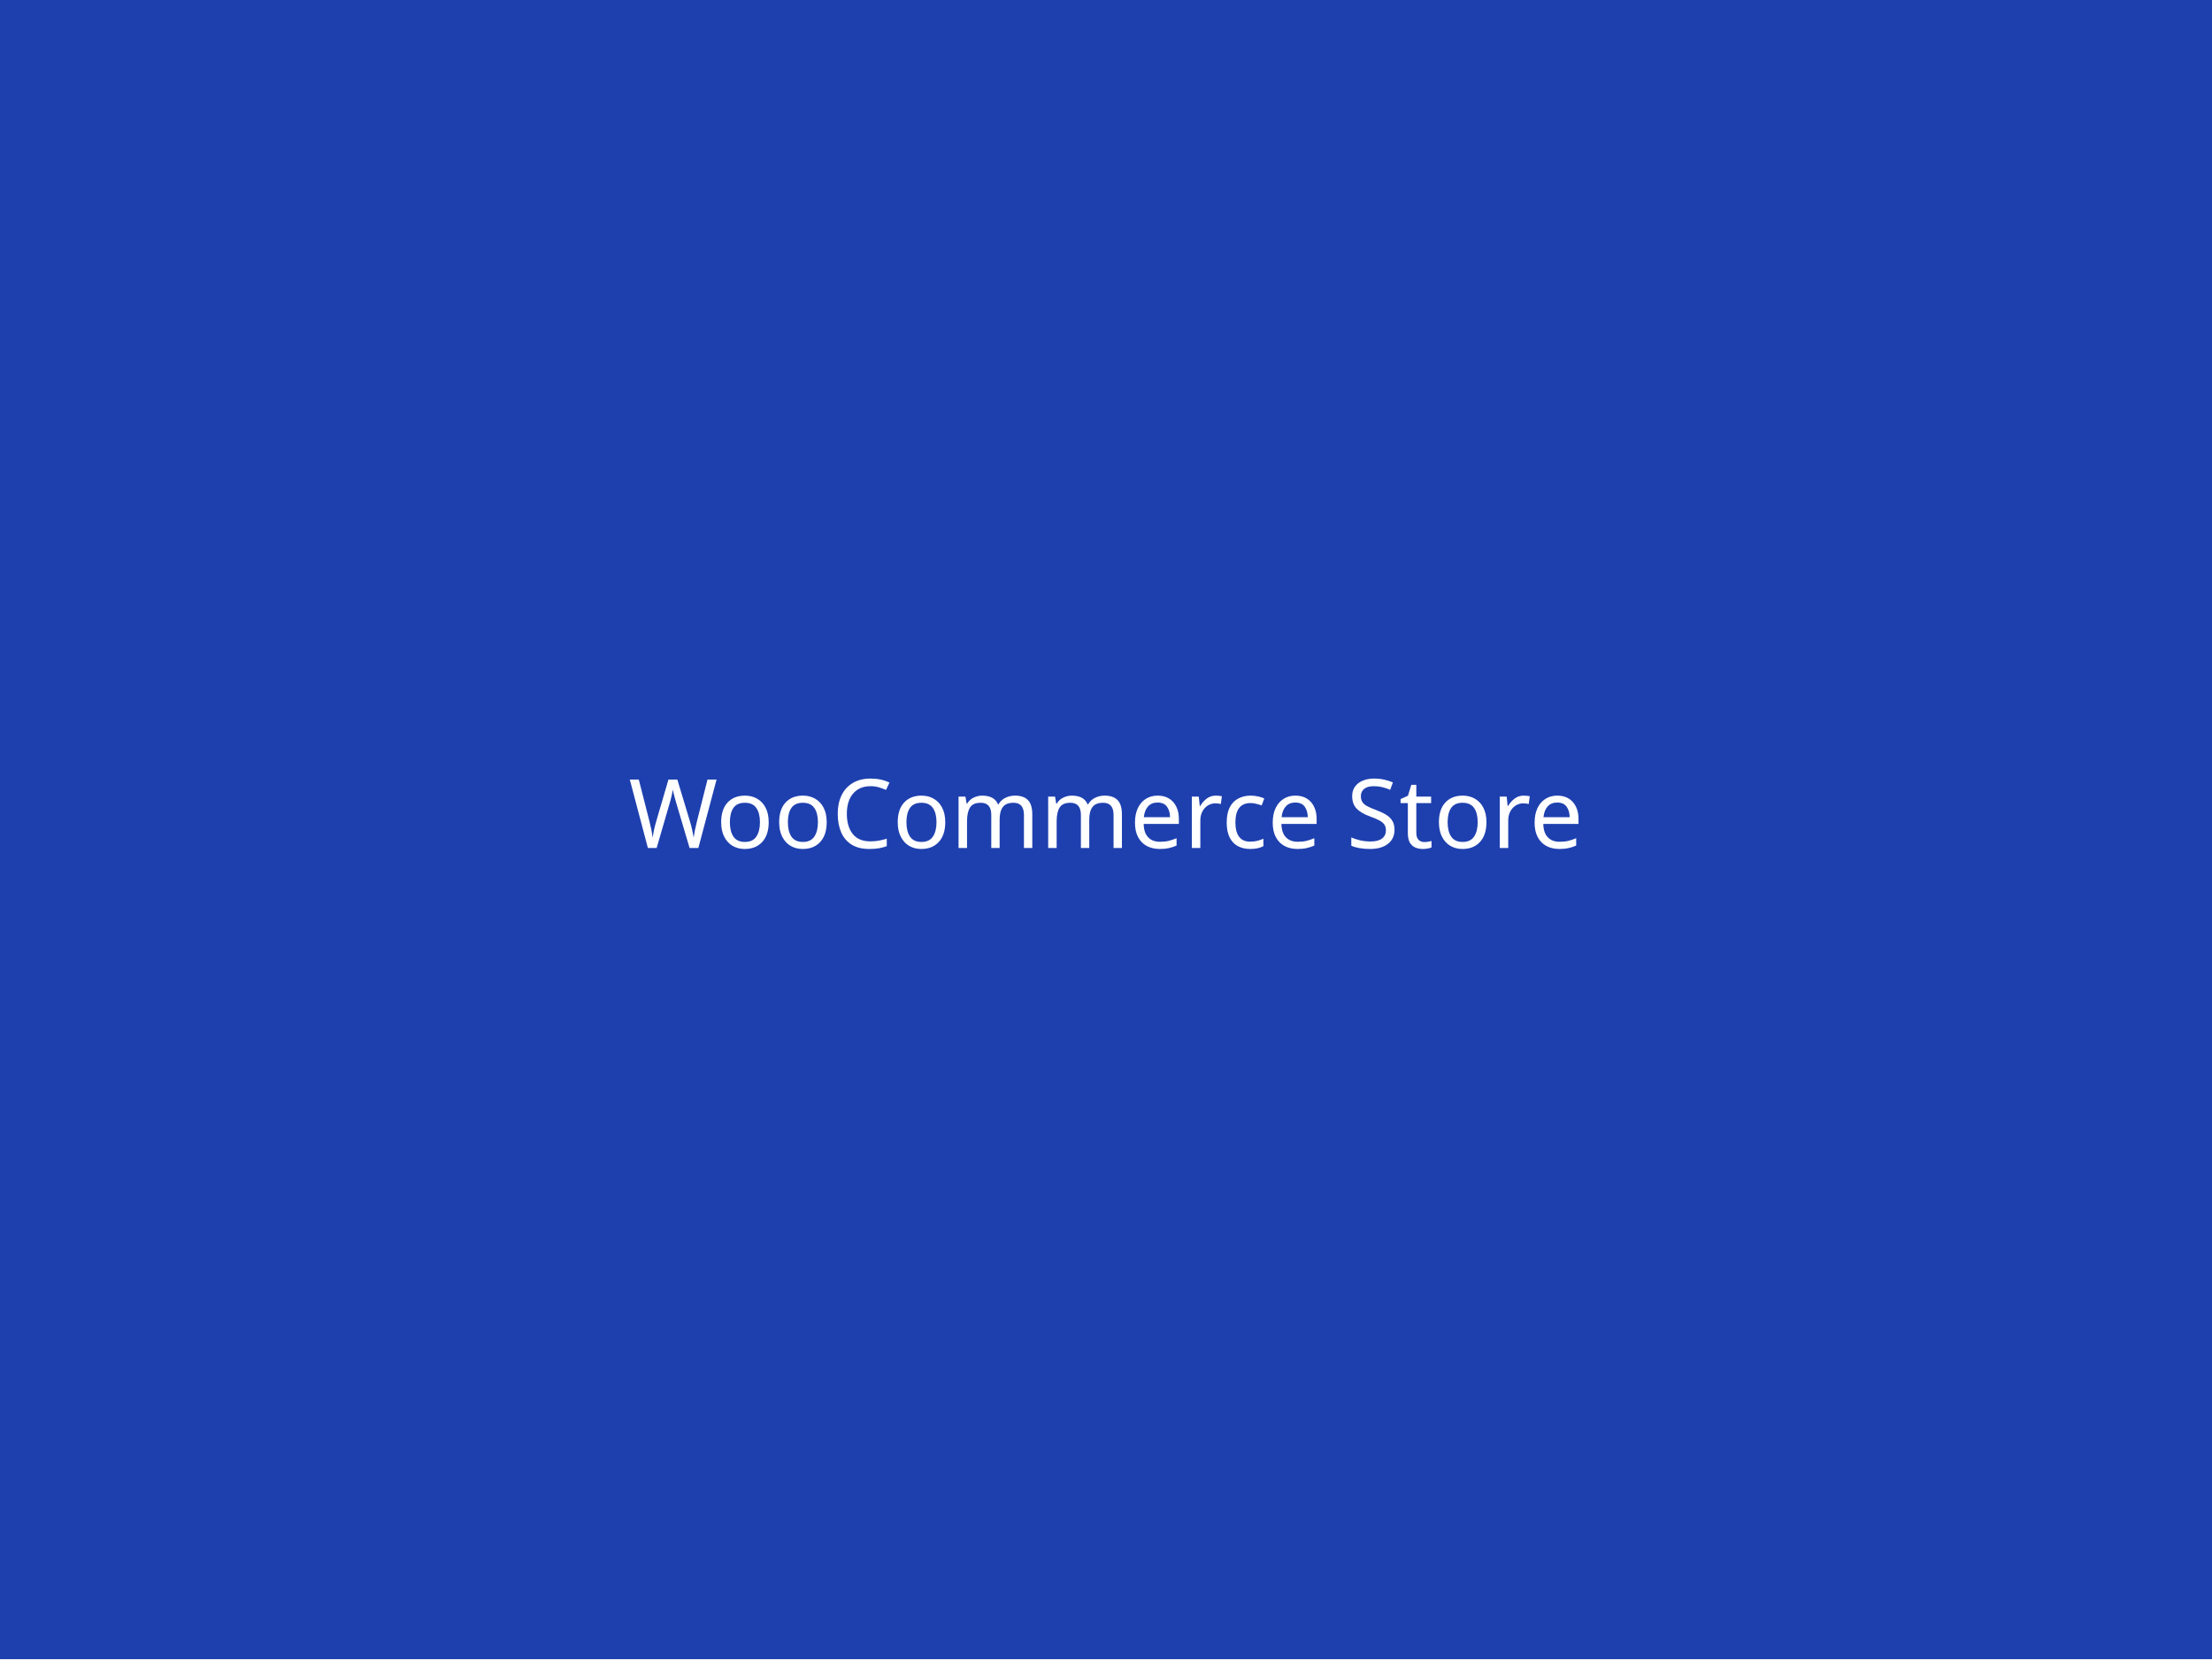
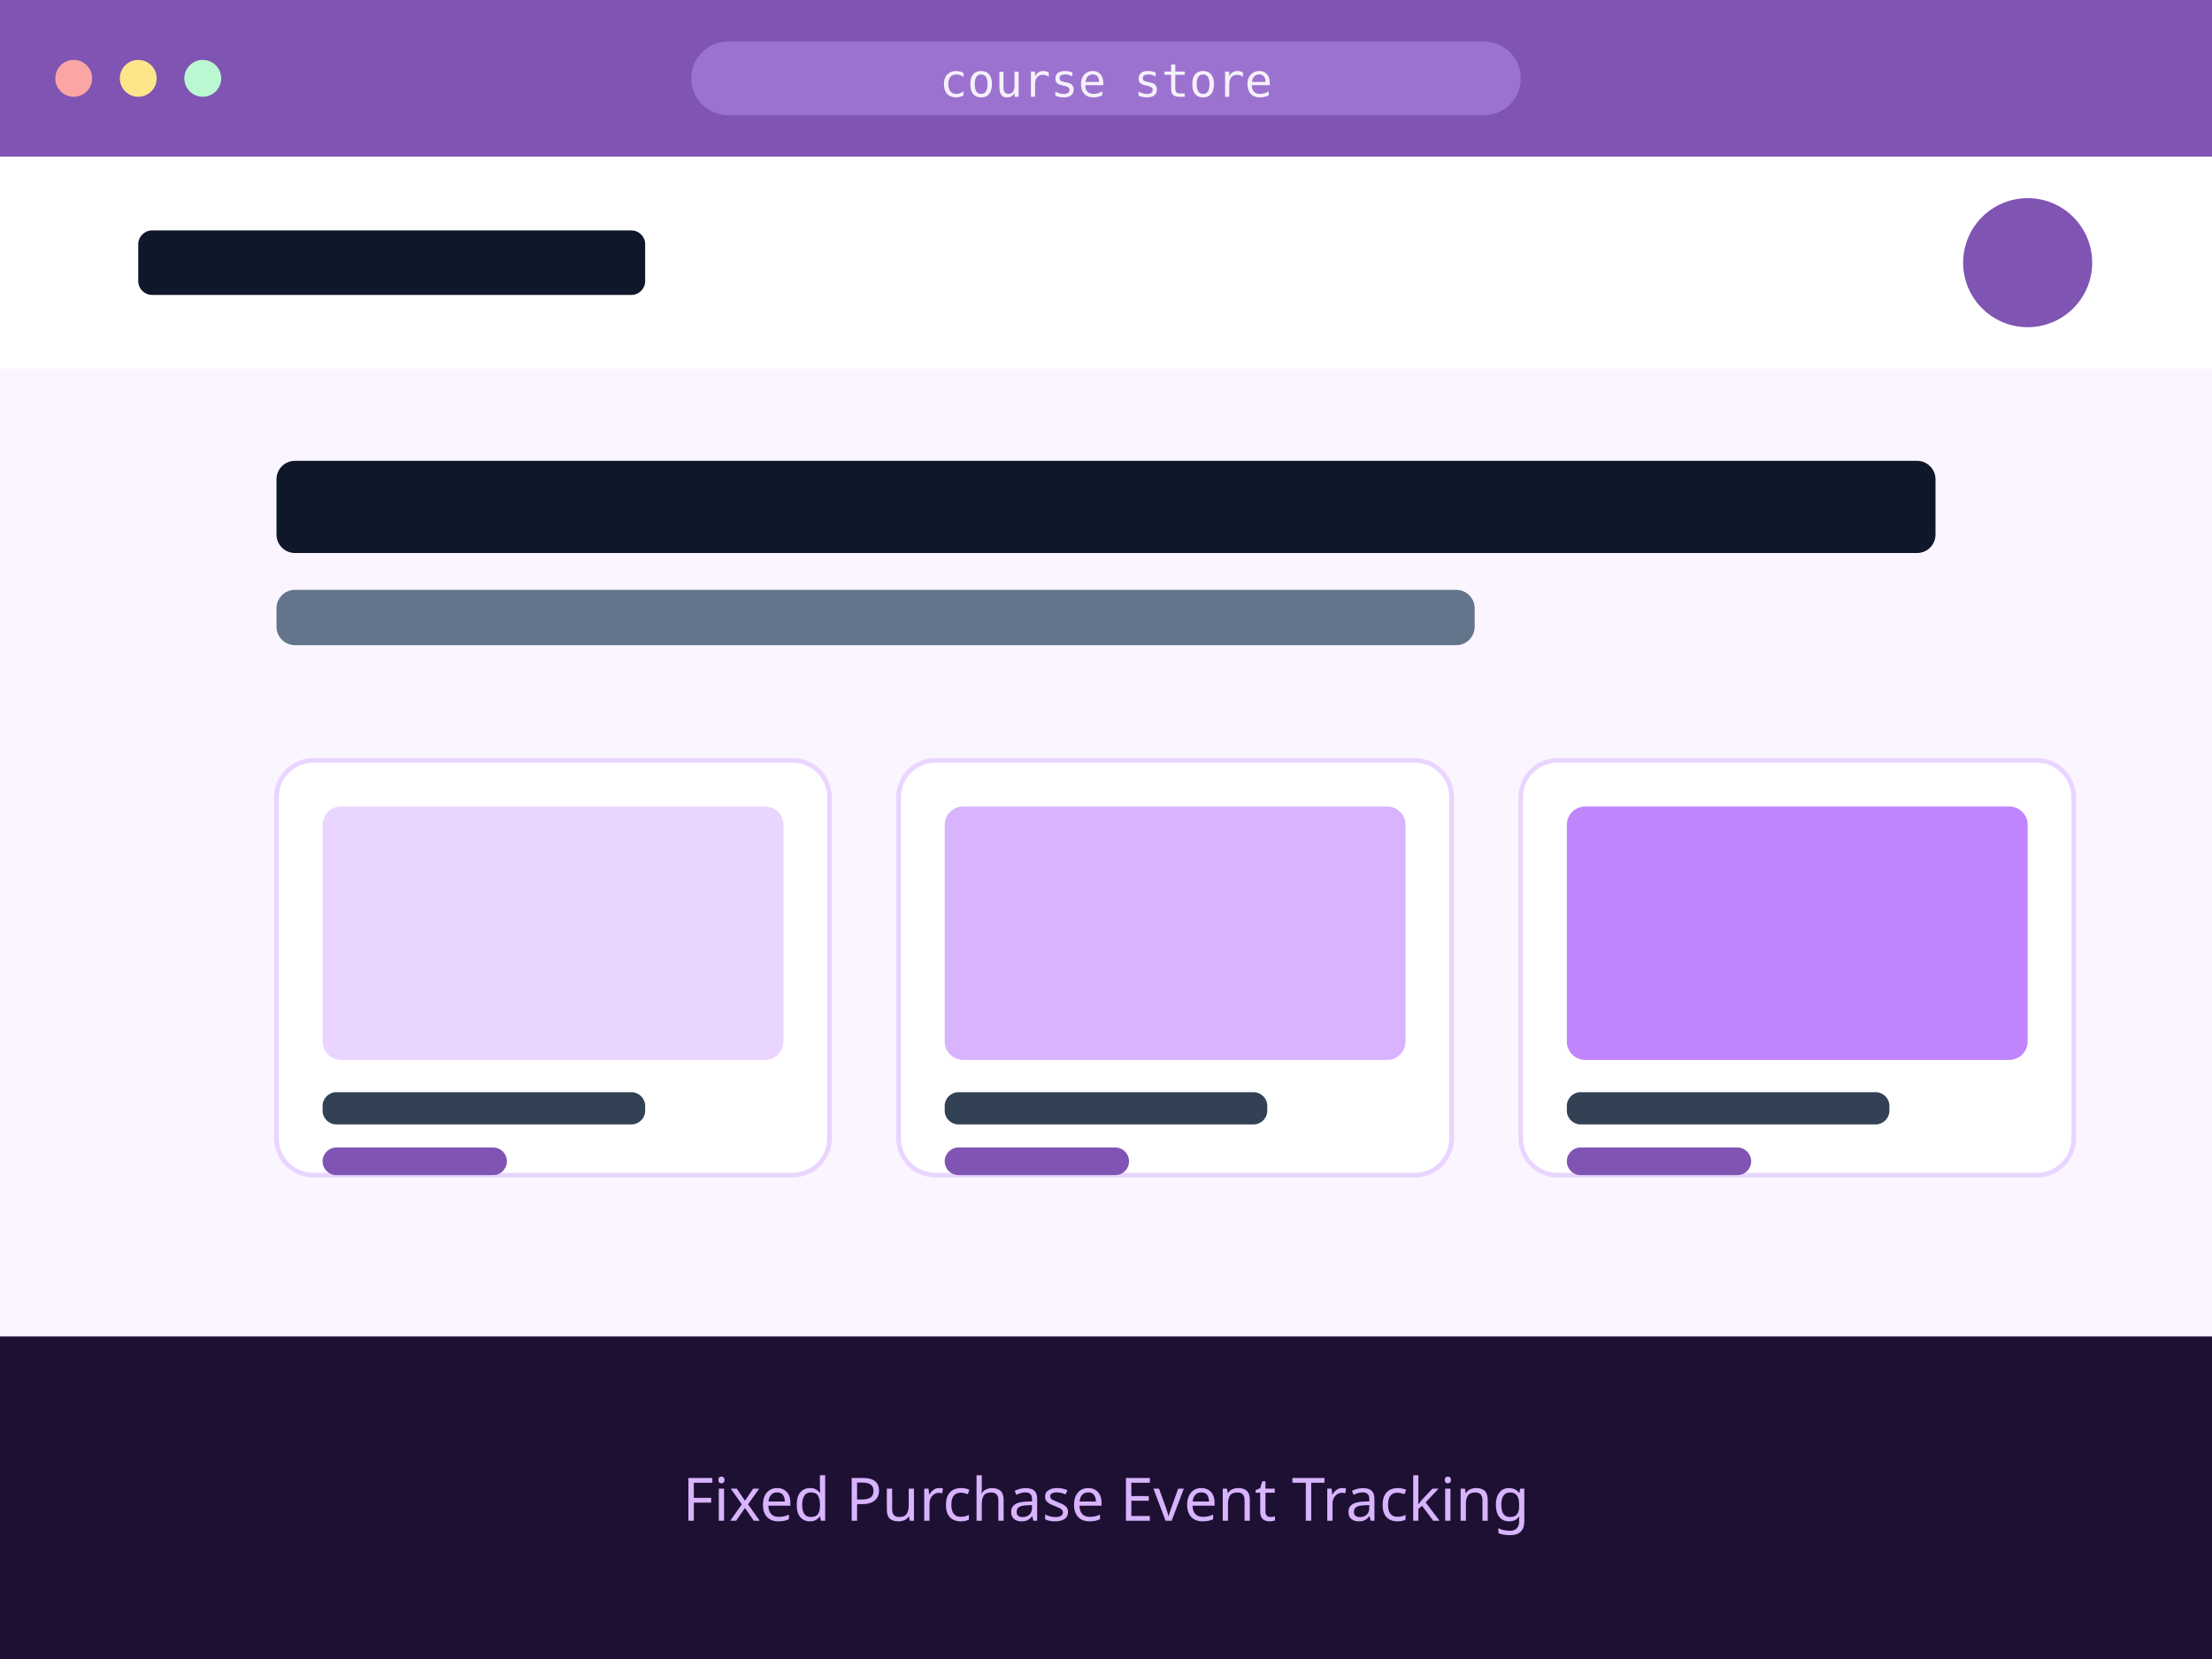
- <svg xmlns="http://www.w3.org/2000/svg" width="600" height="450" viewBox="0 0 600 450">
-   <rect width="600" height="450" fill="#1E40AF" />
-   <text x="300" y="230" font-family="sans-serif" font-size="26" fill="#ffffff" text-anchor="middle">WooCommerce Store</text>
+ <svg xmlns="http://www.w3.org/2000/svg" viewBox="0 0 480 360">
+   <rect width="480" height="360" fill="#FAF5FF" />
+   <rect width="480" height="34" fill="#7F54B3" />
+   <circle cx="16" cy="17" r="4" fill="#FCA5A5" />
+   <circle cx="30" cy="17" r="4" fill="#FDE68A" />
+   <circle cx="44" cy="17" r="4" fill="#BBF7D0" />
+   <rect x="150" y="9" width="180" height="16" rx="8" fill="#9B72CF" />
+   <text x="240" y="21" font-family="monospace" font-size="10" fill="#F5F0FA" text-anchor="middle">course store</text>
+   <rect x="0" y="34" width="480" height="46" fill="#FFFFFF" />
+   <rect x="30" y="50" width="110" height="14" rx="3" fill="#0F172A" />
+   <circle cx="440" cy="57" r="14" fill="#7F54B3" />
+   <rect x="60" y="100" width="360" height="20" rx="4" fill="#0F172A" />
+   <rect x="60" y="128" width="260" height="12" rx="4" fill="#64748B" />
+   <g transform="translate(60,165)">
+     <rect width="120" height="90" rx="8" fill="#FFFFFF" stroke="#E9D5FF" />
+     <rect x="10" y="10" width="100" height="55" rx="4" fill="#E9D5FF" />
+     <rect x="10" y="72" width="70" height="7" rx="3" fill="#334155" />
+     <rect x="10" y="84" width="40" height="6" rx="3" fill="#7F54B3" />
+   </g>
+   <g transform="translate(195,165)">
+     <rect width="120" height="90" rx="8" fill="#FFFFFF" stroke="#E9D5FF" />
+     <rect x="10" y="10" width="100" height="55" rx="4" fill="#D8B4FE" />
+     <rect x="10" y="72" width="70" height="7" rx="3" fill="#334155" />
+     <rect x="10" y="84" width="40" height="6" rx="3" fill="#7F54B3" />
+   </g>
+   <g transform="translate(330,165)">
+     <rect width="120" height="90" rx="8" fill="#FFFFFF" stroke="#E9D5FF" />
+     <rect x="10" y="10" width="100" height="55" rx="4" fill="#C084FC" />
+     <rect x="10" y="72" width="70" height="7" rx="3" fill="#334155" />
+     <rect x="10" y="84" width="40" height="6" rx="3" fill="#7F54B3" />
+   </g>
+   <rect x="0" y="290" width="480" height="70" fill="#1E1033" />
+   <text x="240" y="330" font-family="sans-serif" font-size="13" fill="#D8B4FE" text-anchor="middle">Fixed Purchase Event Tracking</text>
</svg>
